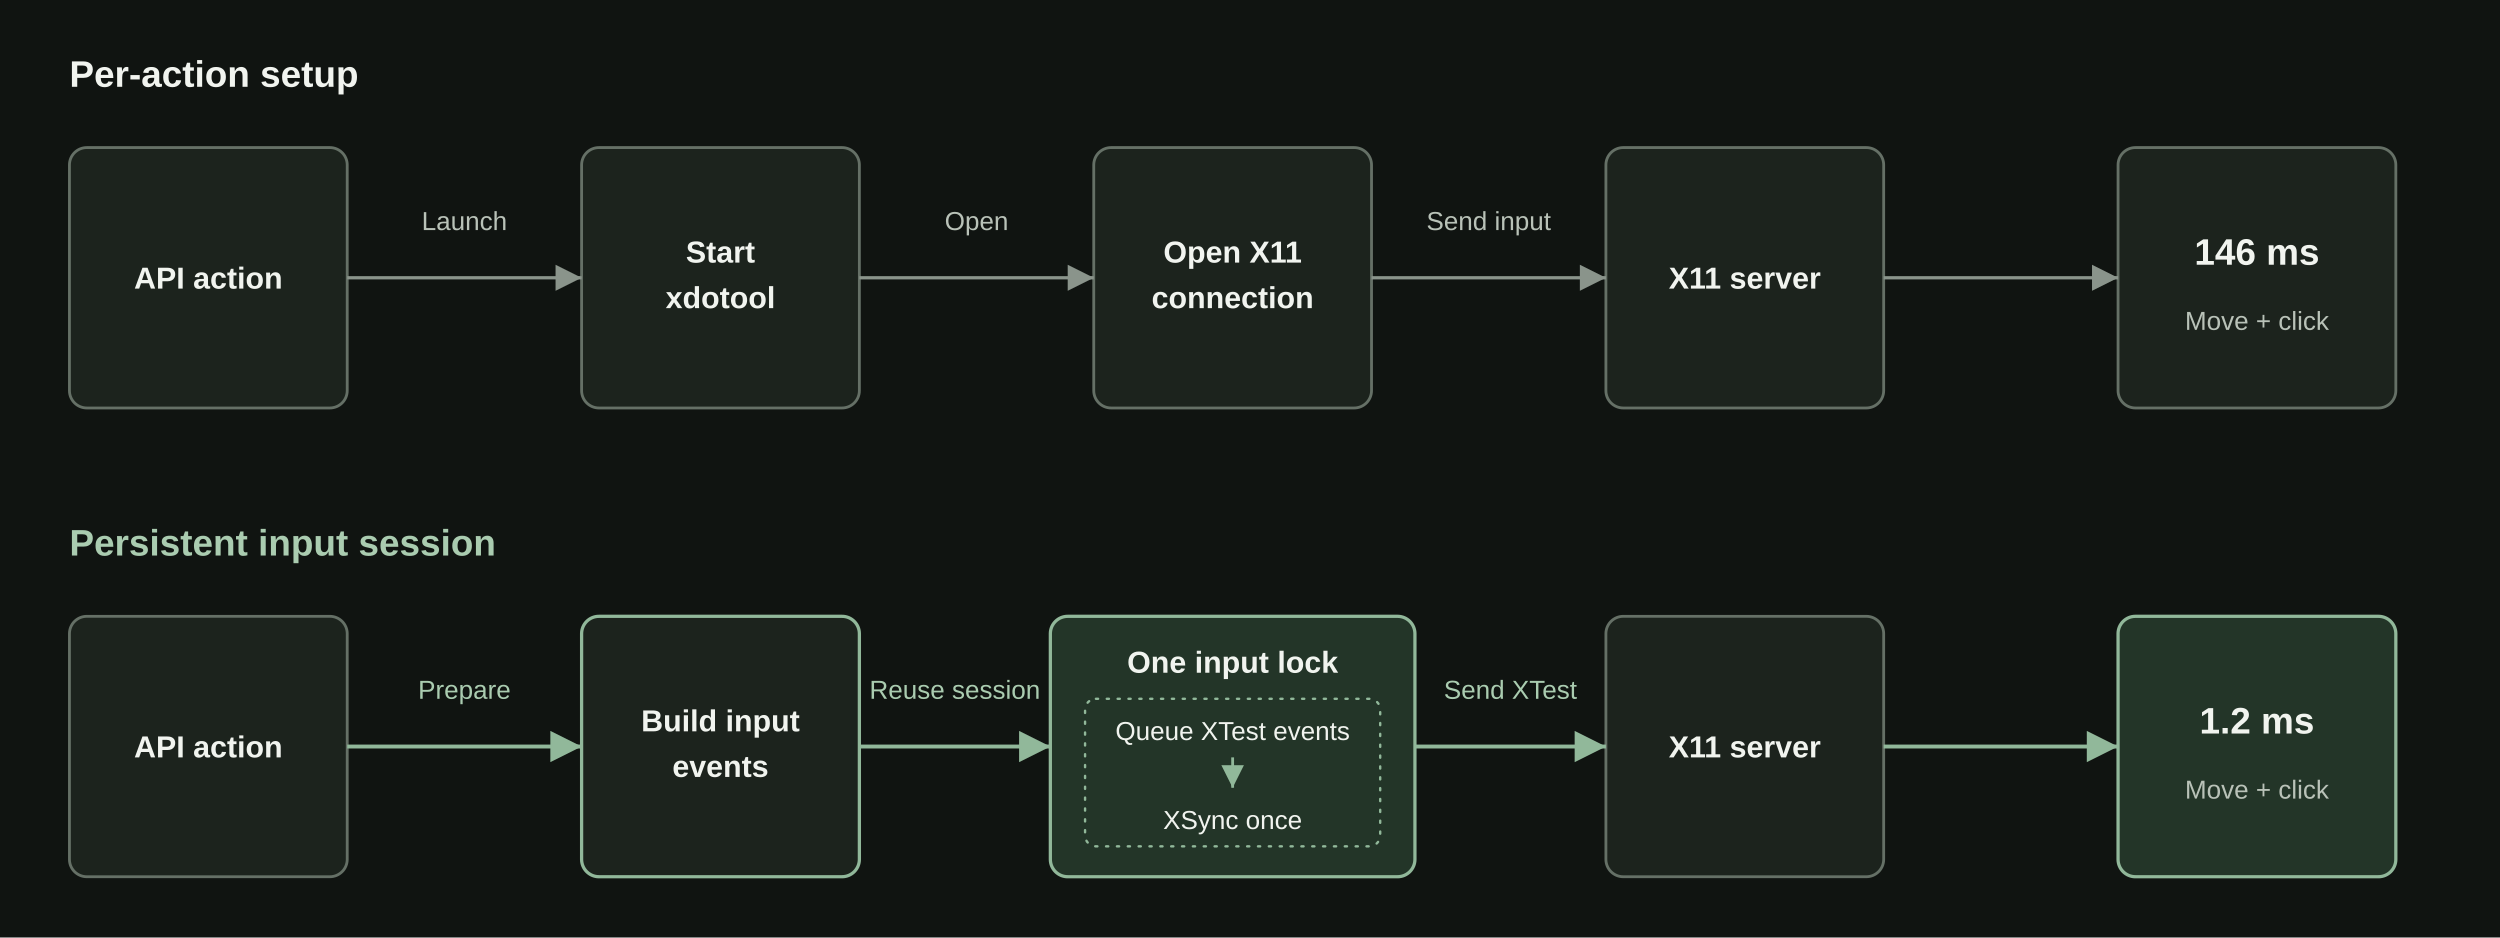
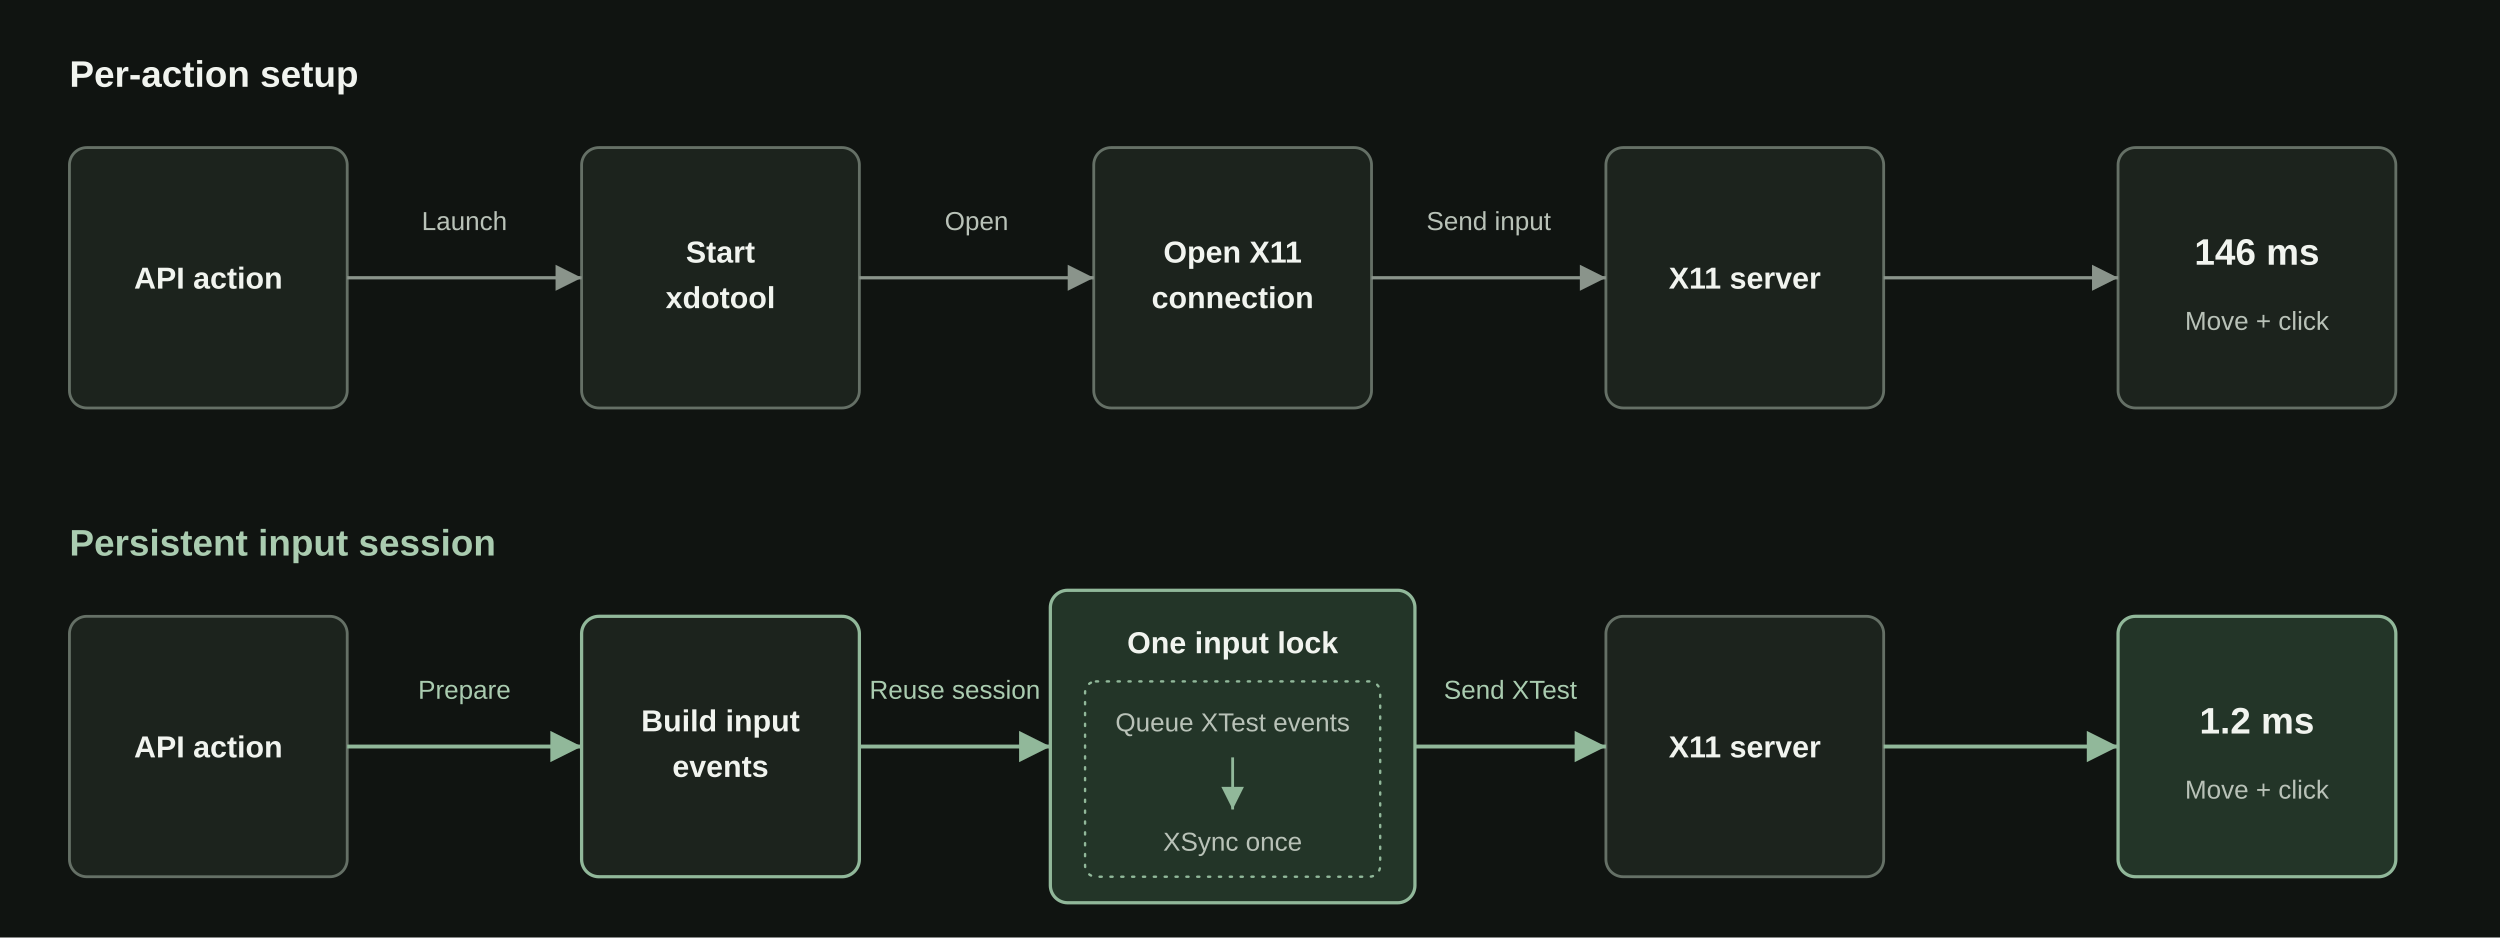
<svg xmlns="http://www.w3.org/2000/svg" width="1152" height="432" viewBox="0 0 1152 432" role="img" aria-labelledby="title desc">
  <defs>
    <style>
      .bg { fill: #101411; }
      .box { fill: #1C231D; stroke: #657066; stroke-width: 1.3; }
      .changed { fill: #1C231D; stroke: #91B89A; stroke-width: 1.5; }
      .primary { fill: #233528; stroke: #91B89A; stroke-width: 1.5; }
      .step-group { fill: none; stroke: #91B89A; stroke-width: 1.1; stroke-dasharray: 1 4; stroke-linecap: round; }
      .row, .row-opt, .label, .small, .step, .metric, .arrow-label, .arrow-label-opt { font-family: -apple-system, BlinkMacSystemFont, "Segoe UI", Arial, sans-serif; }
      .row { fill: #F1F4EF; font-size: 17px; font-weight: 700; }
      .row-opt { fill: #AACCB0; font-size: 17px; font-weight: 700; }
      .label { fill: #F1F4EF; font-size: 14px; font-weight: 600; }
      .small { fill: #B9C2B8; font-size: 12px; }
-       .step { fill: #F1F4EF; font-size: 12px; font-weight: 500; }
+       .step { fill: #B9C2B8; font-size: 12px; font-weight: 500; }
      .metric { fill: #F1F4EF; font-size: 17px; font-weight: 700; }
      .arrow-label { fill: #B9C2B8; font-size: 12px; font-weight: 500; }
      .arrow-label-opt { fill: #AACCB0; font-size: 12px; font-weight: 500; }
      .path { fill: none; stroke: #8A948B; stroke-width: 1.5; }
      .path-opt { fill: none; stroke: #91B89A; stroke-width: 1.8; }
      .path-step { fill: none; stroke: #91B89A; stroke-width: 1.3; }
    </style>
    <marker id="arrow-neutral" viewBox="0 0 8 8" refX="8" refY="4" markerWidth="8" markerHeight="8" orient="auto">
      <path d="M0 0 L8 4 L0 8 Z" fill="#8A948B" />
    </marker>
    <marker id="arrow-sage" viewBox="0 0 8 8" refX="8" refY="4" markerWidth="8" markerHeight="8" orient="auto">
      <path d="M0 0 L8 4 L0 8 Z" fill="#91B89A" />
    </marker>
  </defs>
  <rect class="bg" width="1152" height="432" />
  <text class="row" x="32" y="40">Per-action setup</text>
  <rect class="box" x="32" y="68" width="128" height="120" rx="8" />
  <text class="label" x="96" y="133" text-anchor="middle">API action</text>
  <rect class="box" x="268" y="68" width="128" height="120" rx="8" />
  <text class="label" x="332" y="121" text-anchor="middle">Start</text>
  <text class="label" x="332" y="142" text-anchor="middle">xdotool</text>
  <rect class="box" x="504" y="68" width="128" height="120" rx="8" />
  <text class="label" x="568" y="121" text-anchor="middle">Open X11</text>
  <text class="label" x="568" y="142" text-anchor="middle">connection</text>
  <rect class="box" x="740" y="68" width="128" height="120" rx="8" />
  <text class="label" x="804" y="133" text-anchor="middle">X11 server</text>
  <rect class="box" x="976" y="68" width="128" height="120" rx="8" />
  <text class="metric" x="1040" y="122" text-anchor="middle">146 ms</text>
  <text class="small" x="1040" y="152" text-anchor="middle">Move + click</text>
  <line class="path" x1="160" y1="128" x2="268" y2="128" marker-end="url(#arrow-neutral)" />
  <text class="arrow-label" x="214" y="106" text-anchor="middle">Launch</text>
  <line class="path" x1="396" y1="128" x2="504" y2="128" marker-end="url(#arrow-neutral)" />
  <text class="arrow-label" x="450" y="106" text-anchor="middle">Open</text>
  <line class="path" x1="632" y1="128" x2="740" y2="128" marker-end="url(#arrow-neutral)" />
  <text class="arrow-label" x="686" y="106" text-anchor="middle">Send input</text>
  <line class="path" x1="868" y1="128" x2="976" y2="128" marker-end="url(#arrow-neutral)" />
  <text class="row-opt" x="32" y="256">Persistent input session</text>
  <rect class="box" x="32" y="284" width="128" height="120" rx="8" />
  <text class="label" x="96" y="349" text-anchor="middle">API action</text>
  <rect class="changed" x="268" y="284" width="128" height="120" rx="8" />
  <text class="label" x="332" y="337" text-anchor="middle">Build input</text>
  <text class="label" x="332" y="358" text-anchor="middle">events</text>
-   <rect class="primary" x="484" y="284" width="168" height="120" rx="8" />
-   <text class="label" x="568" y="310" text-anchor="middle">One input lock</text>
-   <rect class="step-group" x="500" y="322" width="136" height="68" rx="5" />
-   <text class="step" x="568" y="341" text-anchor="middle">Queue XTest events</text>
-   <line class="path-step" x1="568" y1="349" x2="568" y2="363" marker-end="url(#arrow-sage)" />
-   <text class="step" x="568" y="382" text-anchor="middle">XSync once</text>
+   <rect class="primary" x="484" y="272" width="168" height="144" rx="8" />
+   <text class="label" x="568" y="301" text-anchor="middle">One input lock</text>
+   <rect class="step-group" x="500" y="314" width="136" height="90" rx="5" />
+   <text class="step" x="568" y="337" text-anchor="middle">Queue XTest events</text>
+   <line class="path-step" x1="568" y1="349" x2="568" y2="373" marker-end="url(#arrow-sage)" />
+   <text class="step" x="568" y="392" text-anchor="middle">XSync once</text>
  <rect class="box" x="740" y="284" width="128" height="120" rx="8" />
  <text class="label" x="804" y="349" text-anchor="middle">X11 server</text>
  <rect class="primary" x="976" y="284" width="128" height="120" rx="8" />
  <text class="metric" x="1040" y="338" text-anchor="middle">1.2 ms</text>
  <text class="small" x="1040" y="368" text-anchor="middle">Move + click</text>
  <line class="path-opt" x1="160" y1="344" x2="268" y2="344" marker-end="url(#arrow-sage)" />
  <text class="arrow-label-opt" x="214" y="322" text-anchor="middle">Prepare</text>
  <line class="path-opt" x1="396" y1="344" x2="484" y2="344" marker-end="url(#arrow-sage)" />
  <text class="arrow-label-opt" x="440" y="322" text-anchor="middle">Reuse session</text>
  <line class="path-opt" x1="652" y1="344" x2="740" y2="344" marker-end="url(#arrow-sage)" />
  <text class="arrow-label-opt" x="696" y="322" text-anchor="middle">Send XTest</text>
  <line class="path-opt" x1="868" y1="344" x2="976" y2="344" marker-end="url(#arrow-sage)" />
</svg>
